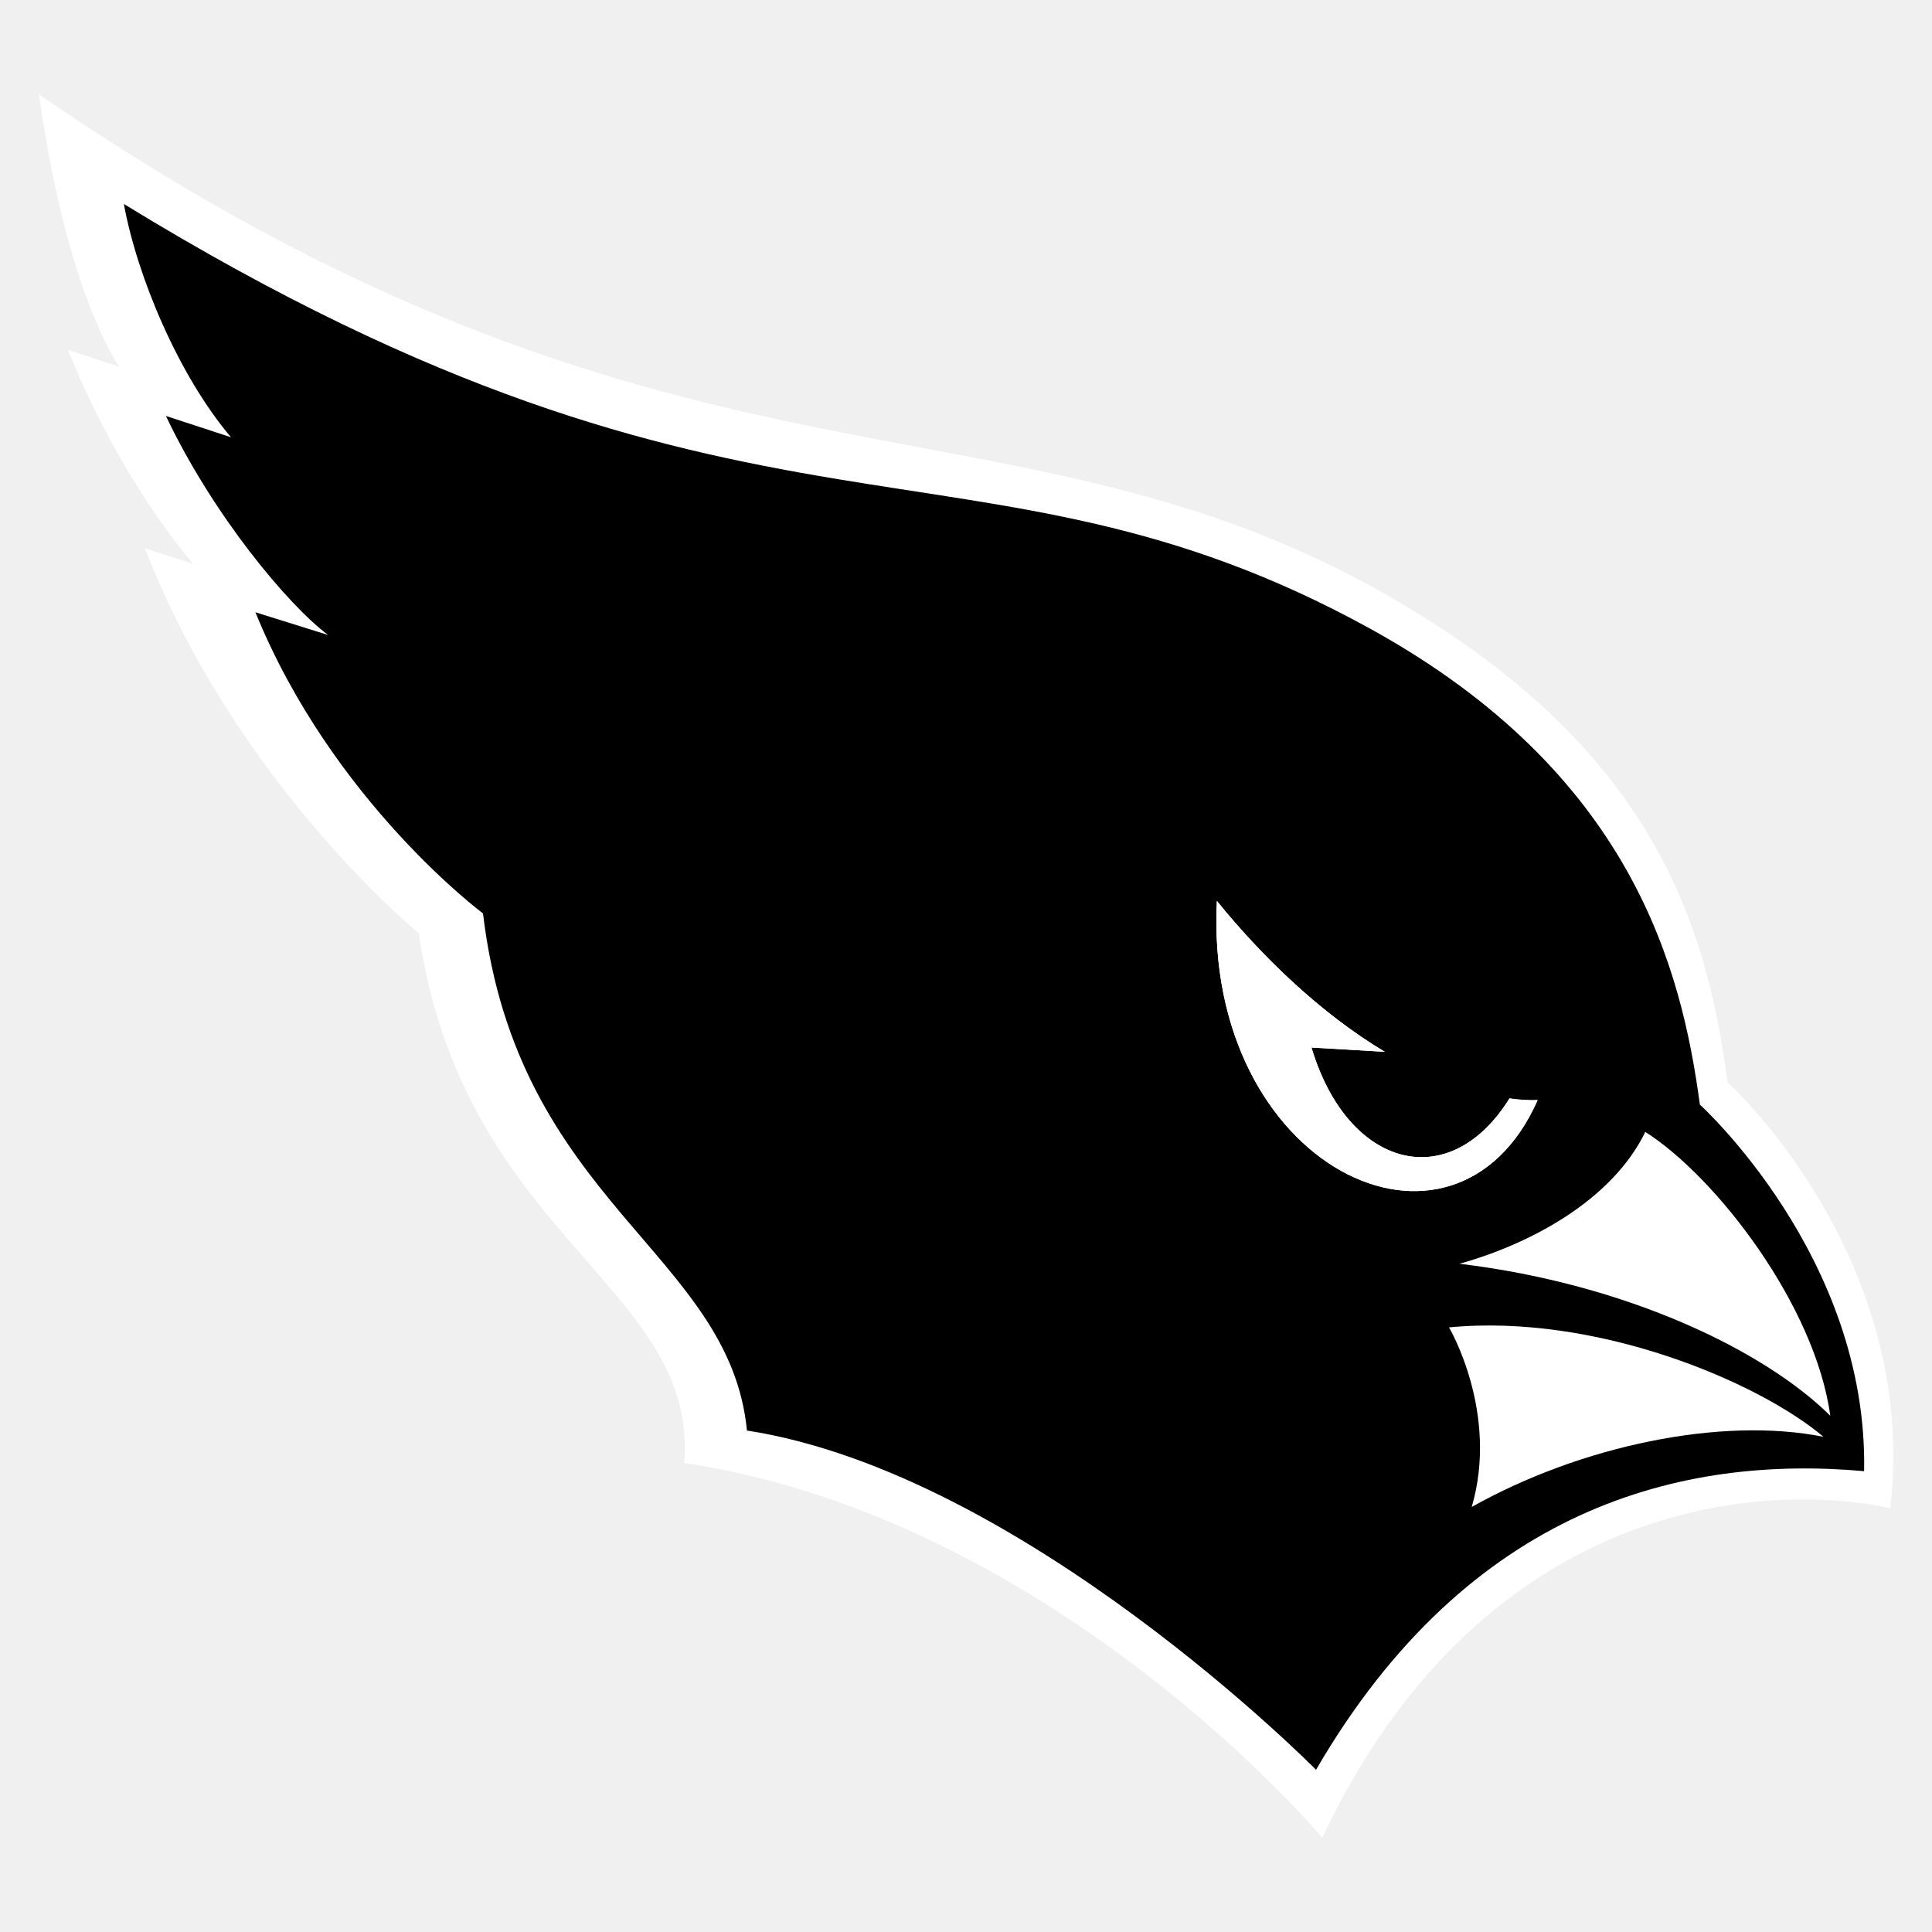
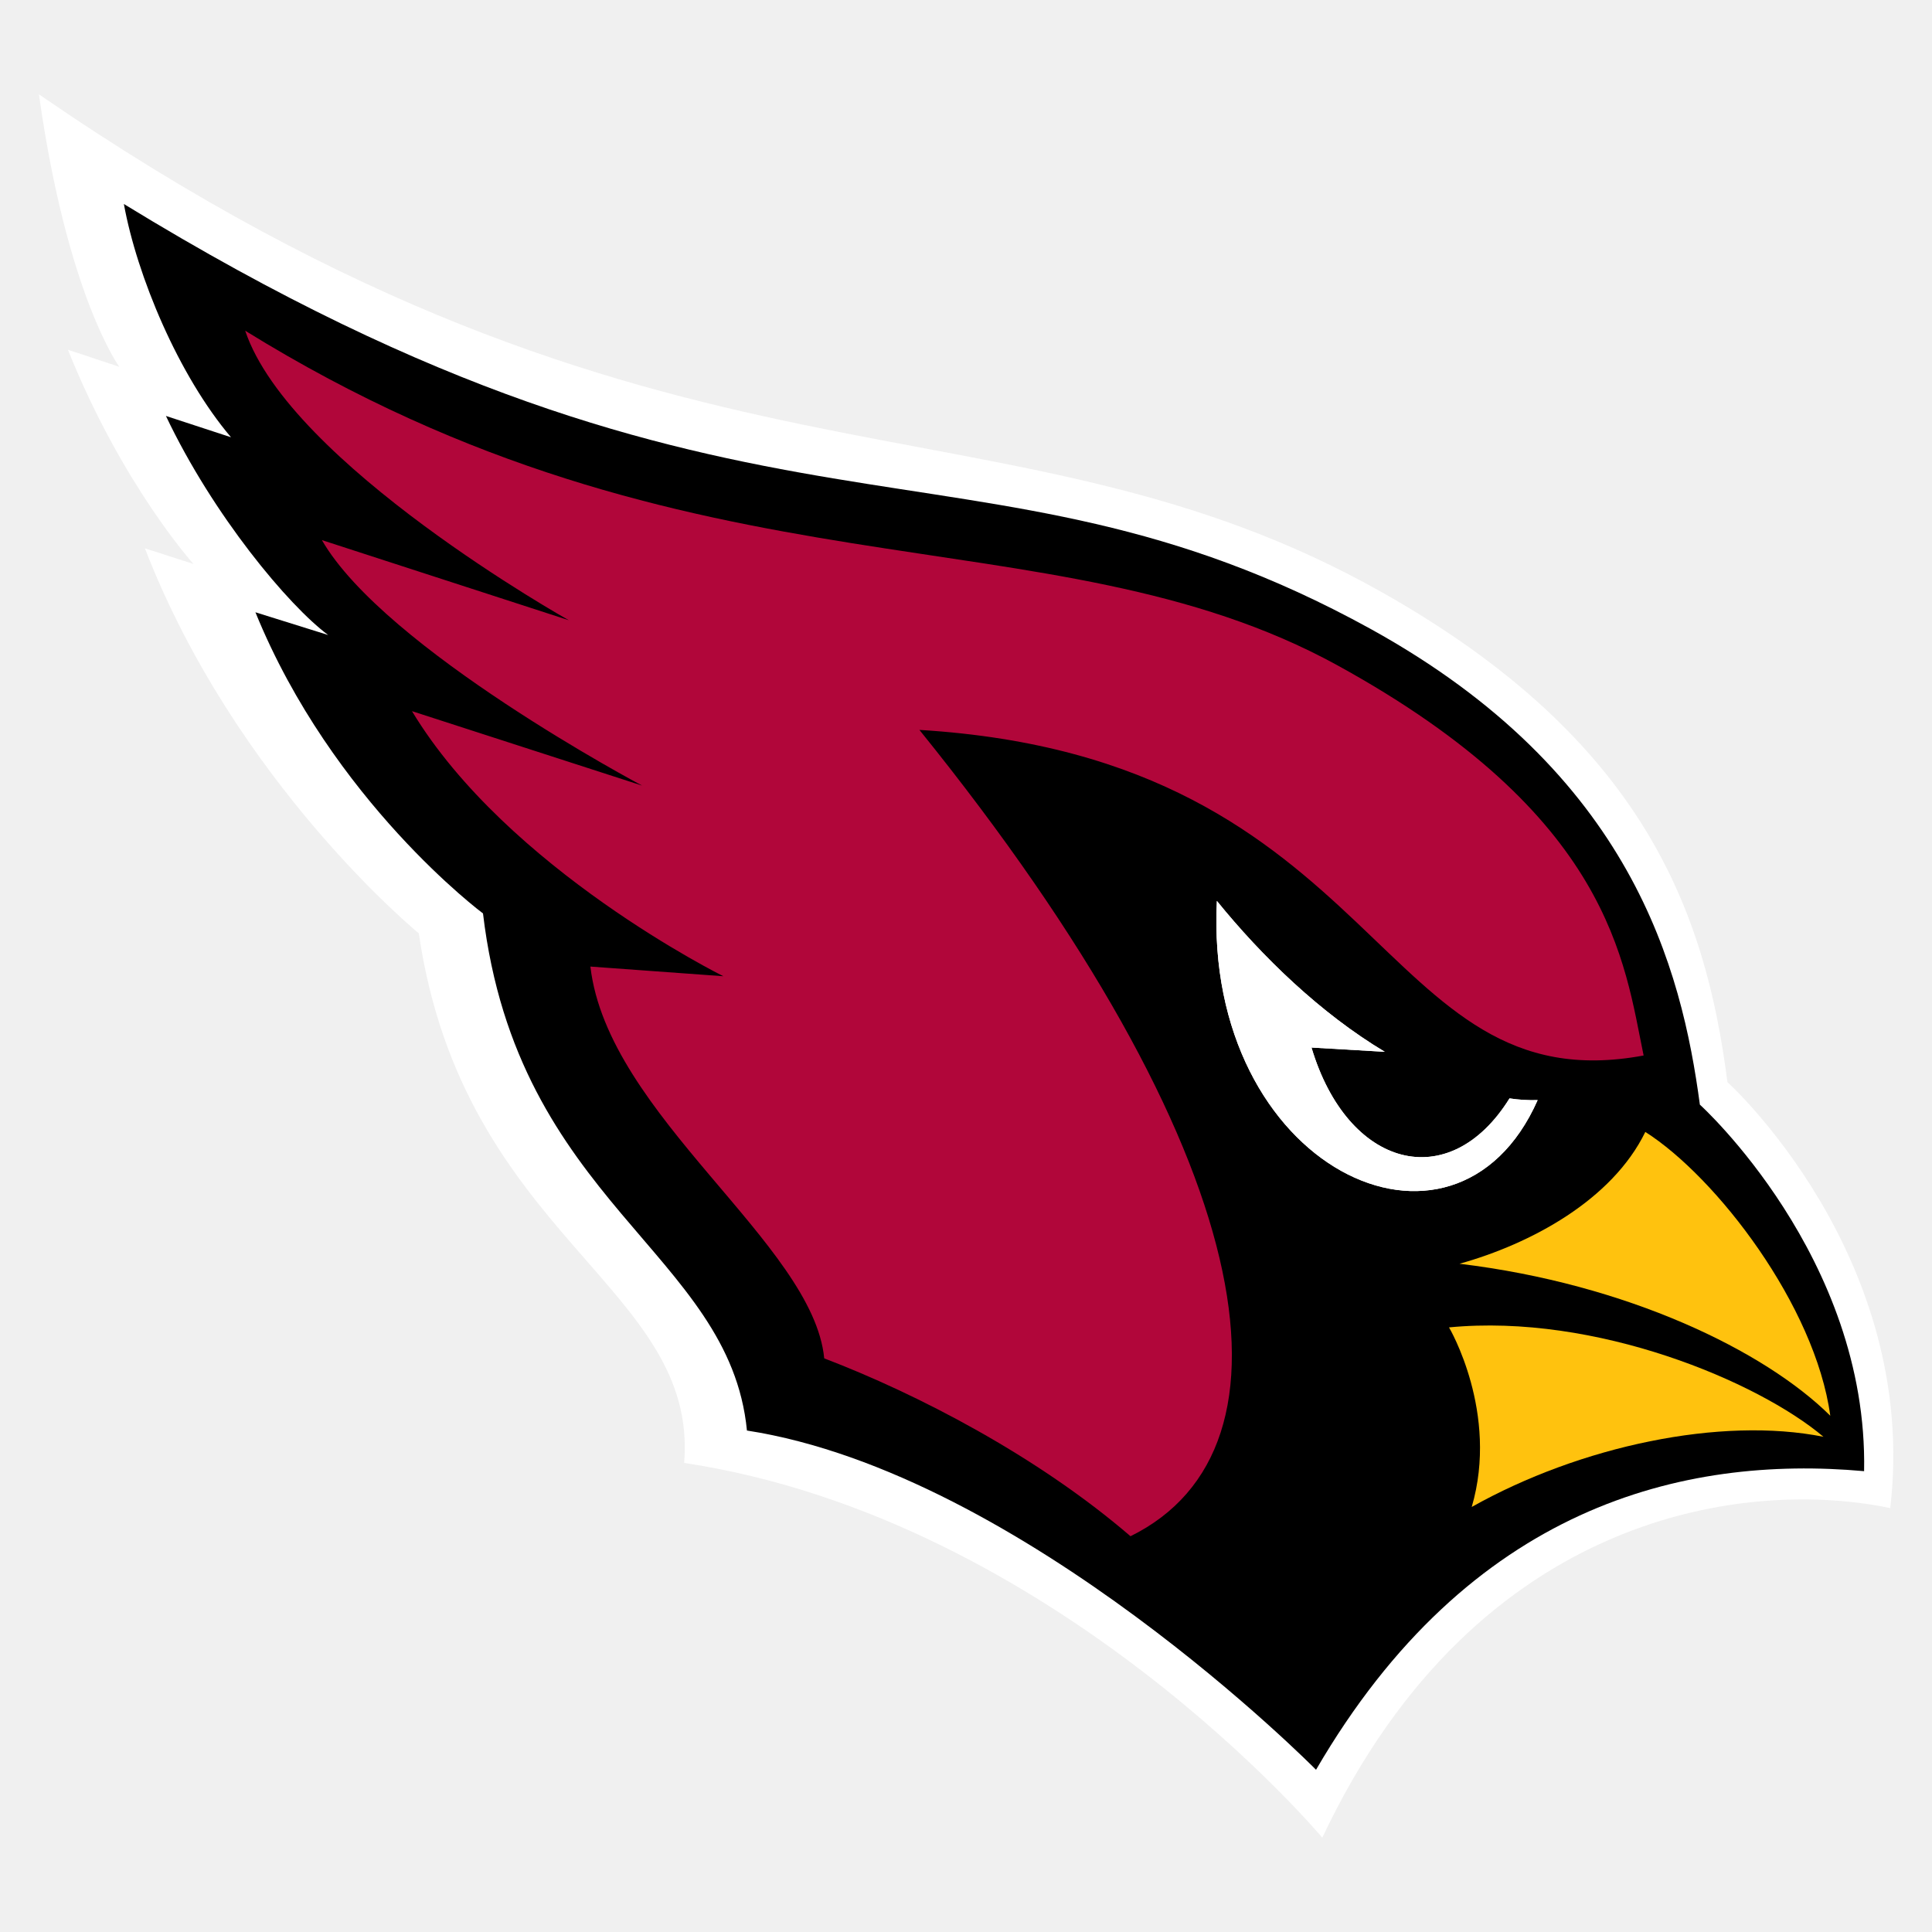
<svg xmlns="http://www.w3.org/2000/svg" version="1.1" id="svg" x="0px" y="0px" viewBox="0 0 680 680" style="enable-background:new 0 0 680 680;" xml:space="preserve">
  <style type="text/css">
	.st0{fill:#FFFFFF;}
- 	.st1{fill:#000000;}
- 	.st2{fill:#FFFFFF;stroke:#000000;stroke-width:1.5px;paint-order:stroke;stroke-linejoin:round;vector-effect:non-scaling-stroke;}
+ 	.st1{fill:#B1063A;}
+ 	.st2{fill:#FFC20E;}
</style>
  <g>
    <path class="st0" d="M665.3,530.8c-48.6-10.2-145-0.3-199.9,116c0,0-94-112.2-224.6-131.9c5.1-62.4-77.6-79-93.4-186.4   c0,0-64.3-52.6-96.4-135.5l17.1,5.5c0,0-25-27.6-44.2-75.4l18.1,6c0,0-18.3-24.8-28.3-95.9C235.3,185.7,352.1,132.4,487,208.8   c91.5,51.8,113.3,112,121,172.1C608,380.8,675.7,442.2,665.3,530.8" />
    <path d="M656.1,517.8c1.5-75.4-57.8-129-57.8-129c-6.4-47.6-23.7-116.6-116-167.5C342.1,144.1,264.6,207.2,43.6,71.8   c4.6,25.3,19.2,60.3,37.7,82.1l-22.9-7.5c16.6,35,43.2,66.8,57.1,77.1l-25.6-8c27.1,66.6,80.1,106,80.1,106   c12.1,101.9,86.8,119.3,92.9,182c97.4,15.1,200.3,119.4,200.3,119.4C517.2,530.1,592.4,512.1,656.1,517.8" />
    <path class="st0" d="M531.3,386.6c-21.2,34.1-57,24.6-69.7-17.9l25.8,1.5c-22.7-13.6-43.2-33.5-59.1-53.1   c-4.7,93.9,83.7,136.1,112.9,70.1C537.9,387.3,534.6,387.1,531.3,386.6" />
    <path class="st1" d="M470.6,234.1C369,178.4,244.9,214.6,86.3,116.4c15.7,46.9,113.9,101.9,113.9,101.9l-86.9-28.2   c22.1,38.4,112.7,86.4,112.7,86.4l-81-26.2c33.6,55.7,109.6,93.3,109.6,93.3l-46.8-3.4c6.1,52.4,78.4,97.5,82.3,137.9   c32.7,12.5,74.9,34.3,107.8,62.6c62.8-30.9,45.5-135.5-74.3-283.8c164.8,10,160.3,132.2,254.9,114.6   C571.7,338.8,567.2,287.1,470.6,234.1" />
    <path class="st2" d="M644.2,498.3c-5.3-38.8-40.1-84-65.1-99.9c-11.7,24-40.3,39.4-65.4,46.4C572.7,451.9,621.1,475.4,644.2,498.3" />
    <path class="st0" d="M531.3,386.6c-21.2,34.1-57,24.6-69.7-17.9l25.8,1.5c-22.7-13.6-43.2-33.5-59.1-53.1   c-4.7,93.9,83.7,136.1,112.9,70.1C537.9,387.3,534.6,387.1,531.3,386.6" />
    <path class="st2" d="M518,530.4c38.3-21.5,87.7-31.9,123.8-24.7c-23.1-19.5-80.1-43.5-131.8-38.5   C510.1,467.3,527.7,497.3,518,530.4" />
  </g>
</svg>
